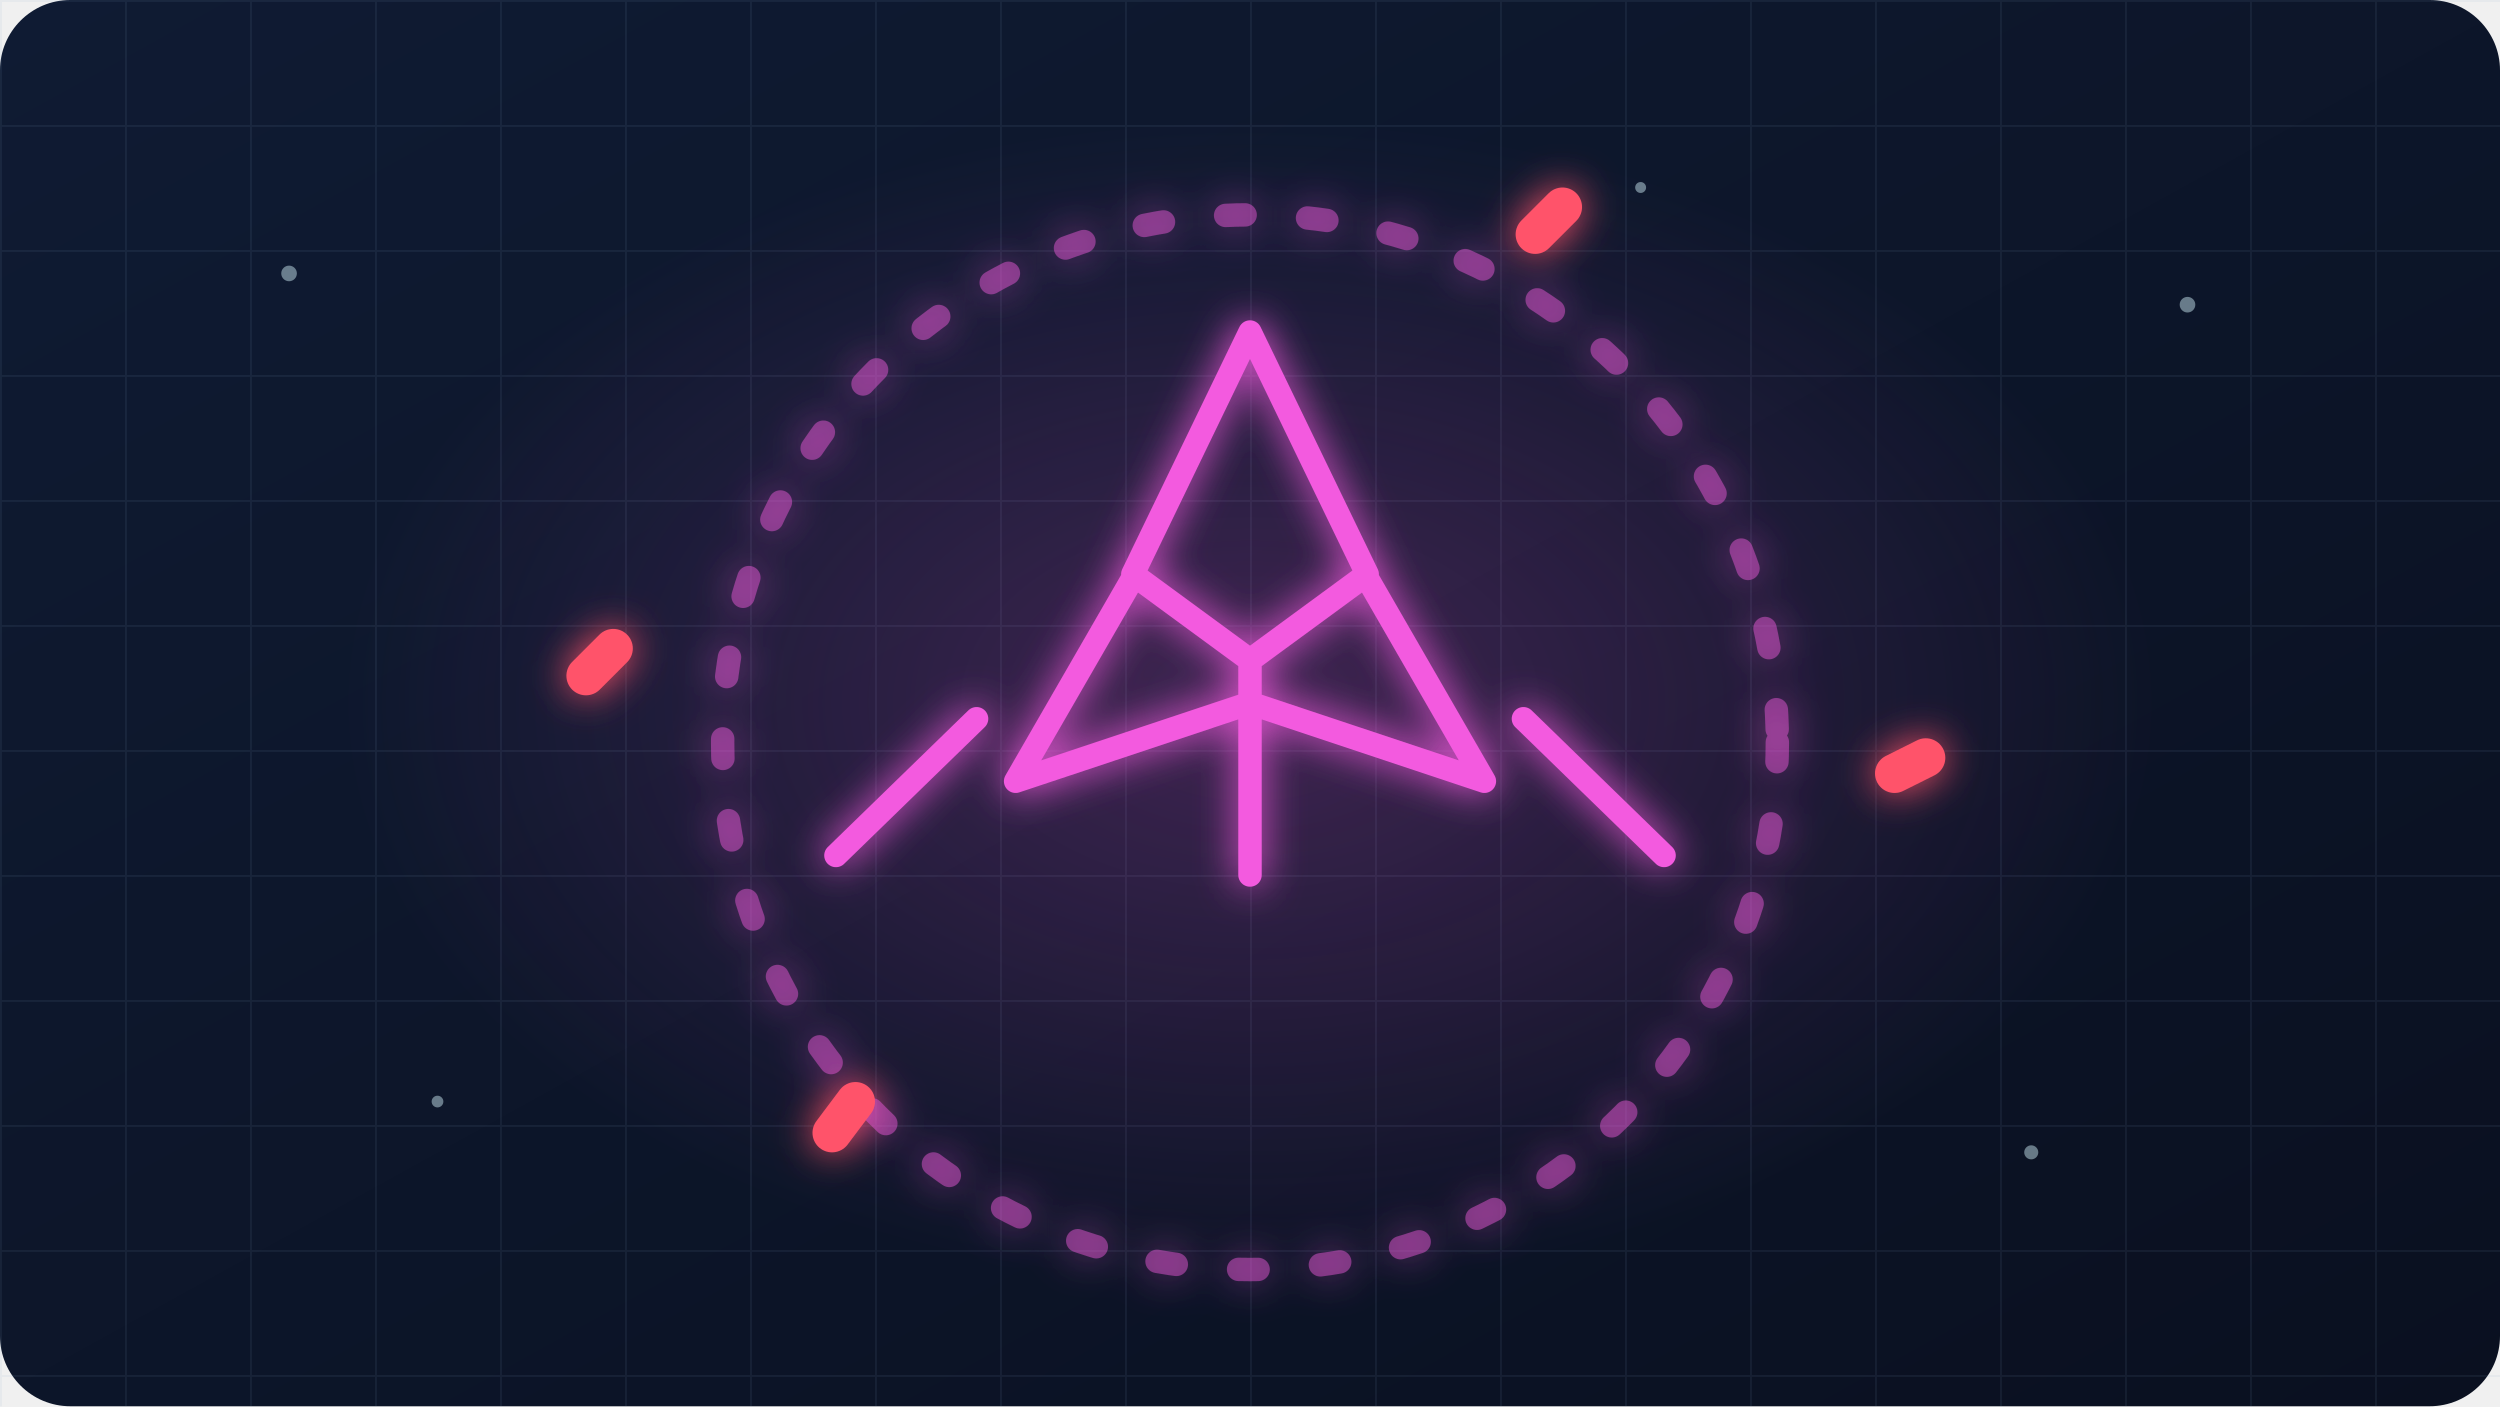
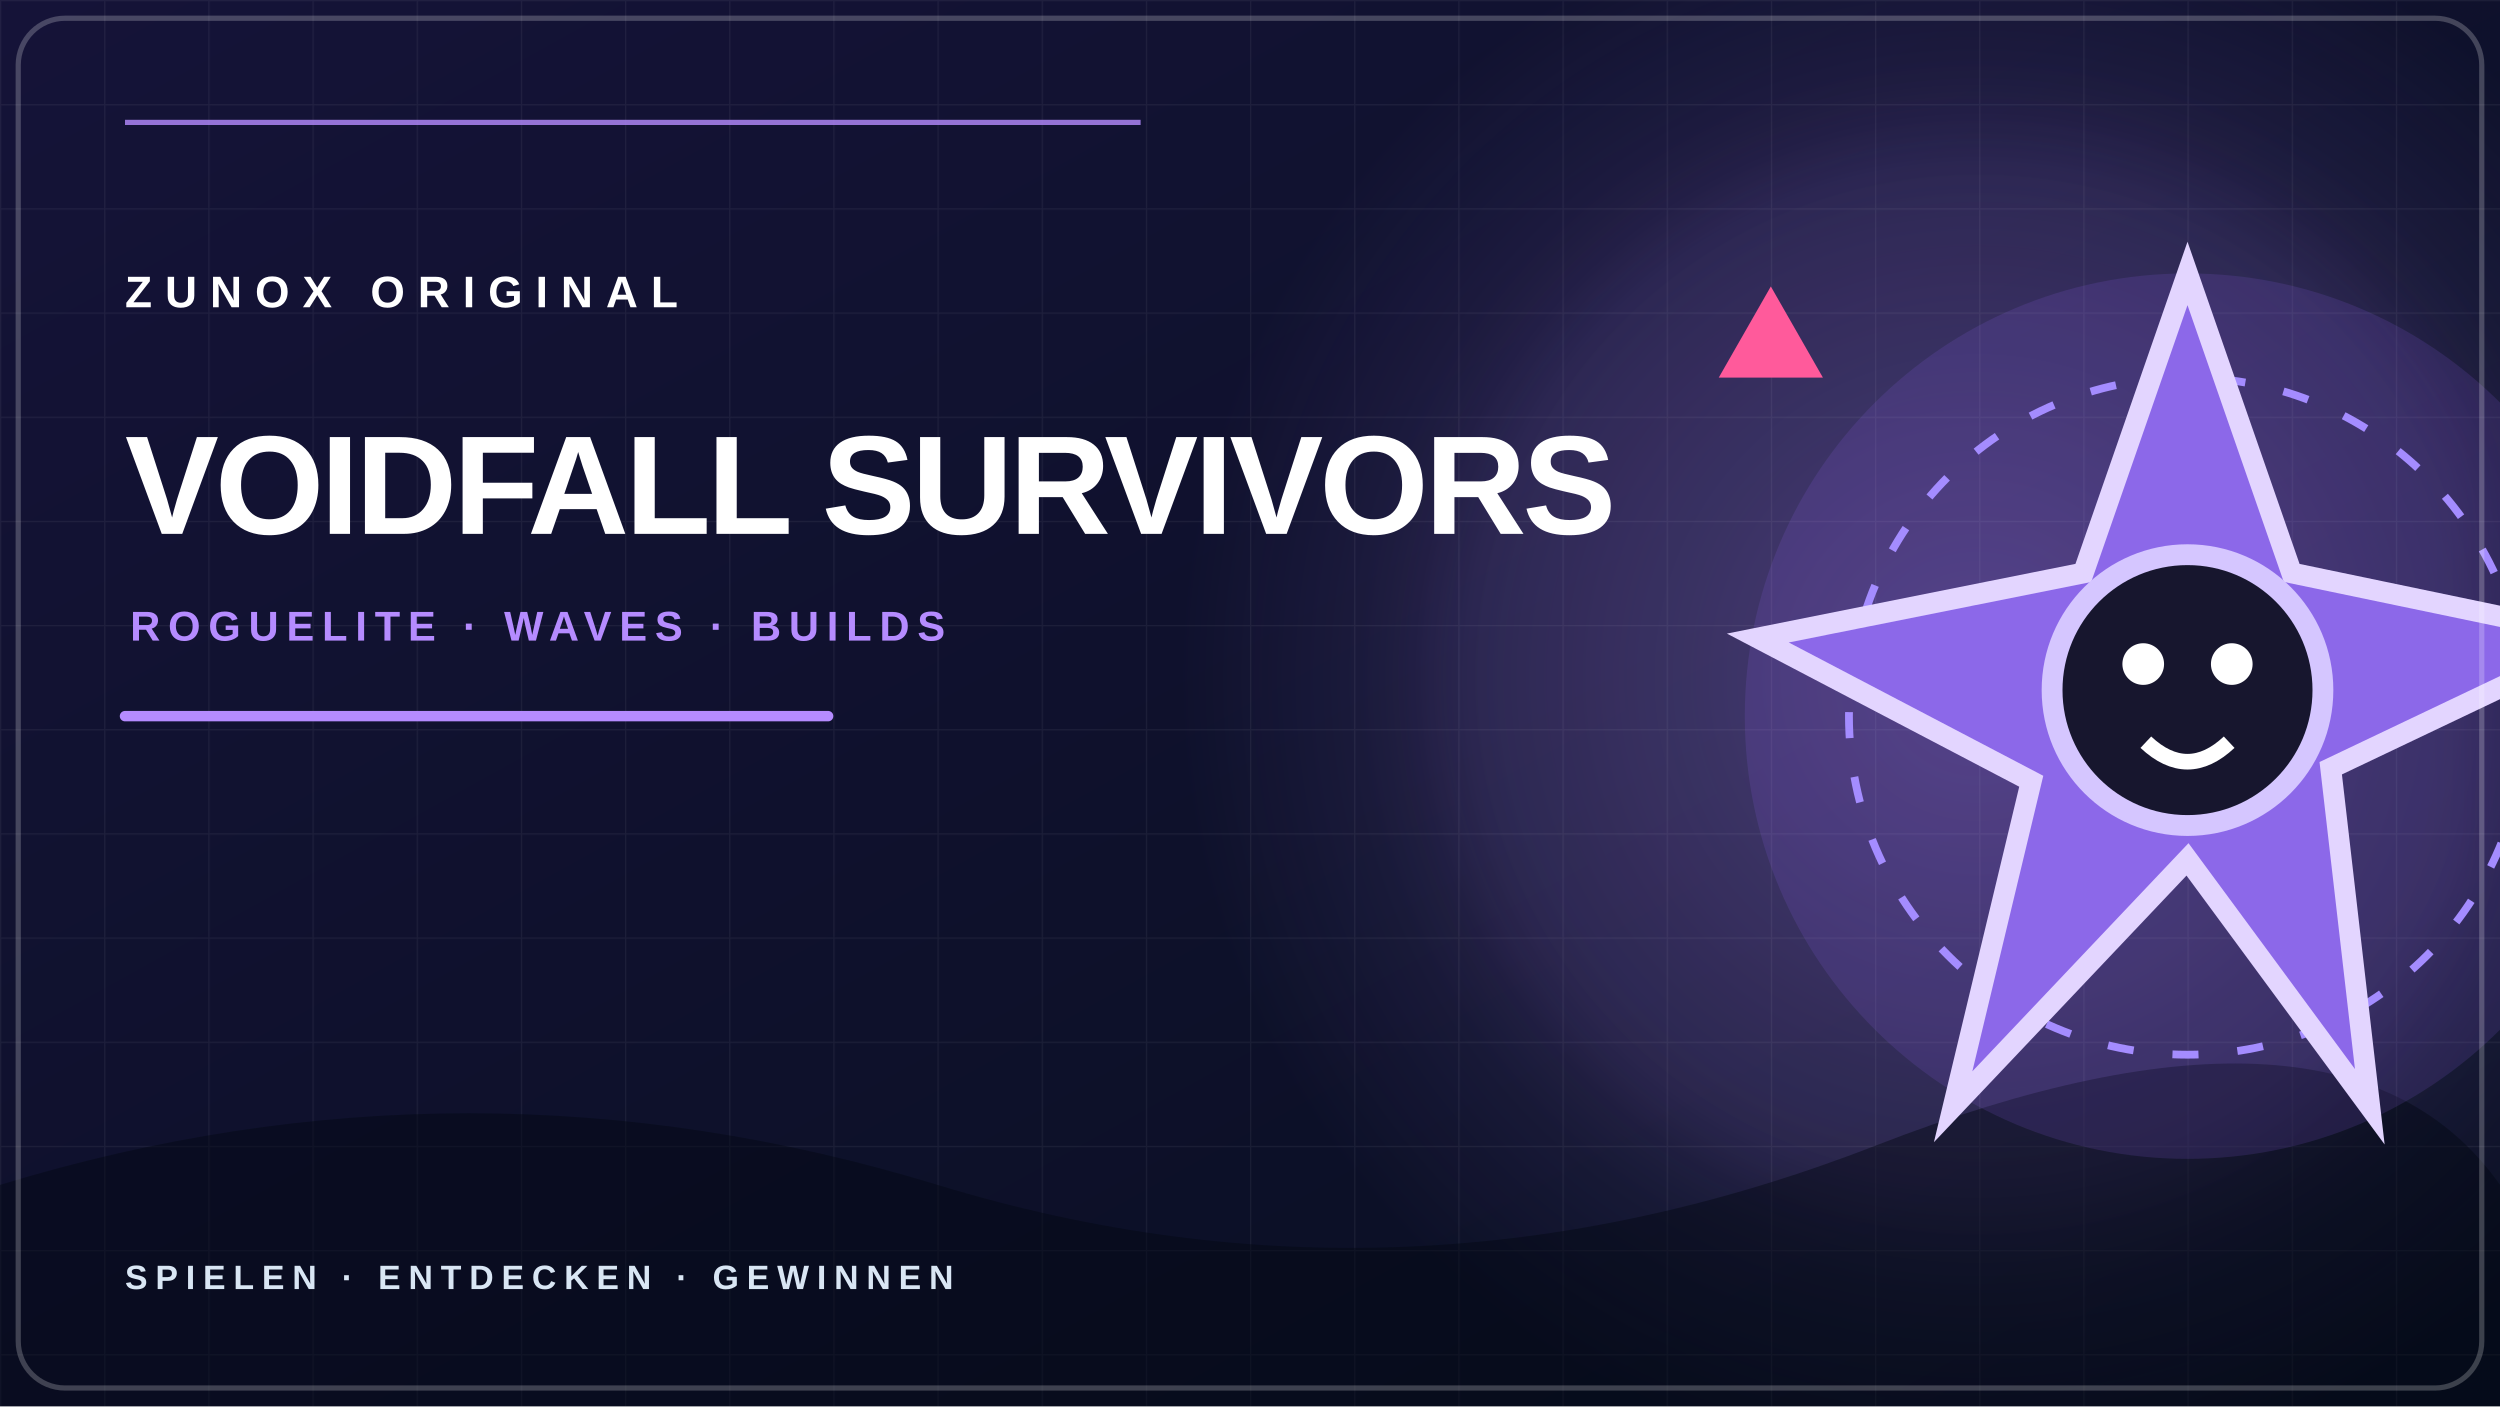
- <svg xmlns="http://www.w3.org/2000/svg" viewBox="0 0 640 360">
+ <svg xmlns="http://www.w3.org/2000/svg" viewBox="0 0 960 540" role="img" aria-labelledby="t d">
  <defs>
    <linearGradient id="bg" x2="1" y2="1">
-       <stop stop-color="#0f1b33" />
-       <stop offset="1" stop-color="#0a1020" />
+       <stop stop-color="#151338" />
+       <stop offset="1" stop-color="#080f20" />
    </linearGradient>
    <radialGradient id="halo">
-       <stop stop-color="#f35adf" stop-opacity=".22" />
-       <stop offset="1" stop-color="#f35adf" stop-opacity="0" />
+       <stop stop-color="#b58bff" stop-opacity=".32" />
+       <stop offset="1" stop-color="#b58bff" stop-opacity="0" />
    </radialGradient>
-     <pattern id="grid" width="32" height="32" patternUnits="userSpaceOnUse">
-       <path d="M32 0H0V32" fill="none" stroke="#8da9d0" stroke-opacity=".09" />
+     <pattern id="grid" width="40" height="40" patternUnits="userSpaceOnUse">
+       <path d="M40 0H0V40" fill="none" stroke="#fff" stroke-opacity=".055" />
    </pattern>
-     <filter id="glow" x="-60%" y="-60%" width="220%" height="220%">
-       <feGaussianBlur stdDeviation="5" result="b" />
-       <feMerge>
-         <feMergeNode in="b" />
-         <feMergeNode in="SourceGraphic" />
-       </feMerge>
+     <filter id="glow">
+       <feGaussianBlur stdDeviation="15" />
    </filter>
  </defs>
-   <rect width="640" height="360" rx="18" fill="url(#bg)" />
-   <rect width="640" height="360" fill="url(#grid)" />
-   <ellipse cx="320" cy="180" rx="235" ry="150" fill="url(#halo)" />
-   <g fill="#d8f7ff" opacity=".45">
-     <circle cx="74" cy="70" r="2" />
-     <circle cx="560" cy="78" r="2" />
-     <circle cx="520" cy="295" r="1.8" />
-     <circle cx="112" cy="282" r="1.5" />
-     <circle cx="420" cy="48" r="1.4" />
+   <rect width="960" height="540" fill="url(#bg)" />
+   <circle cx="760" cy="260" r="310" fill="url(#halo)" />
+   <circle cx="760" cy="260" r="210" fill="#b58bff" opacity=".08" filter="url(#glow)" />
+   <rect width="960" height="540" fill="url(#grid)" />
+   <path d="M0 455Q180 400 360 455T720 440T960 455V540H0Z" fill="#020711" opacity=".45" />
+   <g transform="translate(650 65)">
+     <circle cx="190" cy="210" r="170" fill="#9a69ff" opacity=".14" />
+     <circle cx="190" cy="210" r="130" fill="none" stroke="#a48cff" stroke-width="3" stroke-dasharray="10 15" />
+     <path d="M190 40 230 155 350 180 245 230 260 360 190 265 100 360 130 235 25 180 150 155Z" fill="#8c68e9" stroke="#e3d5ff" stroke-width="8" />
+     <circle cx="190" cy="200" r="52" fill="#17162e" stroke="#d5c6ff" stroke-width="8" />
+     <circle cx="173" cy="190" r="8" fill="#fff" />
+     <circle cx="207" cy="190" r="8" fill="#fff" />
+     <path d="M174 220q16 15 32 0" fill="none" stroke="#fff" stroke-width="6" />
+     <g fill="#ff5a9b">
+       <path d="m30 45 20 35-40 0Zm340 280 20 35-40 0Z" />
+     </g>
  </g>
-   <g stroke="#4dff6a" stroke-width="6" stroke-linecap="round" stroke-linejoin="round" fill="none" filter="url(#glow)">
-     <path d="m320 85 30 62-30 22-30-22Z M290 148l-30 52 60-20 60 20-30-52M320 169v55m-70-40-36 35m176-35 36 35" stroke="#f35adf" />
-     <circle cx="320" cy="190" r="135" stroke="#f35adf" opacity=".45" stroke-dasharray="5 16" />
-     <path d="m150 173 7-7m328 32 8-4m-280 96 6-8m174-222 7-7" stroke="#ff526b" stroke-width="10" />
-   </g>
+   <path d="M48 46h390v2H48Z" fill="#b58bff" opacity=".8" />
+   <text x="48" y="118" fill="#fff" font-family="Arial,sans-serif" font-size="17" font-weight="800" letter-spacing="5">ZUNOX ORIGINAL</text>
+   <text x="48" y="205" fill="#fff" font-family="Arial,sans-serif" font-size="54" font-weight="1000" letter-spacing="-1.5">VOIDFALL SURVIVORS</text>
+   <text x="50" y="246" fill="#b58bff" font-family="Arial,sans-serif" font-size="16" font-weight="800" letter-spacing="3">ROGUELITE · WAVES · BUILDS</text>
+   <path d="M48 275h270" stroke="#b58bff" stroke-width="4" stroke-linecap="round" />
+   <text x="48" y="495" fill="#d9e6f4" font-family="Arial,sans-serif" font-size="13" font-weight="700" letter-spacing="3">SPIELEN · ENTDECKEN · GEWINNEN</text>
+   <rect x="7" y="7" width="946" height="526" rx="18" fill="none" stroke="#fff" stroke-opacity=".22" stroke-width="2" />
</svg>
